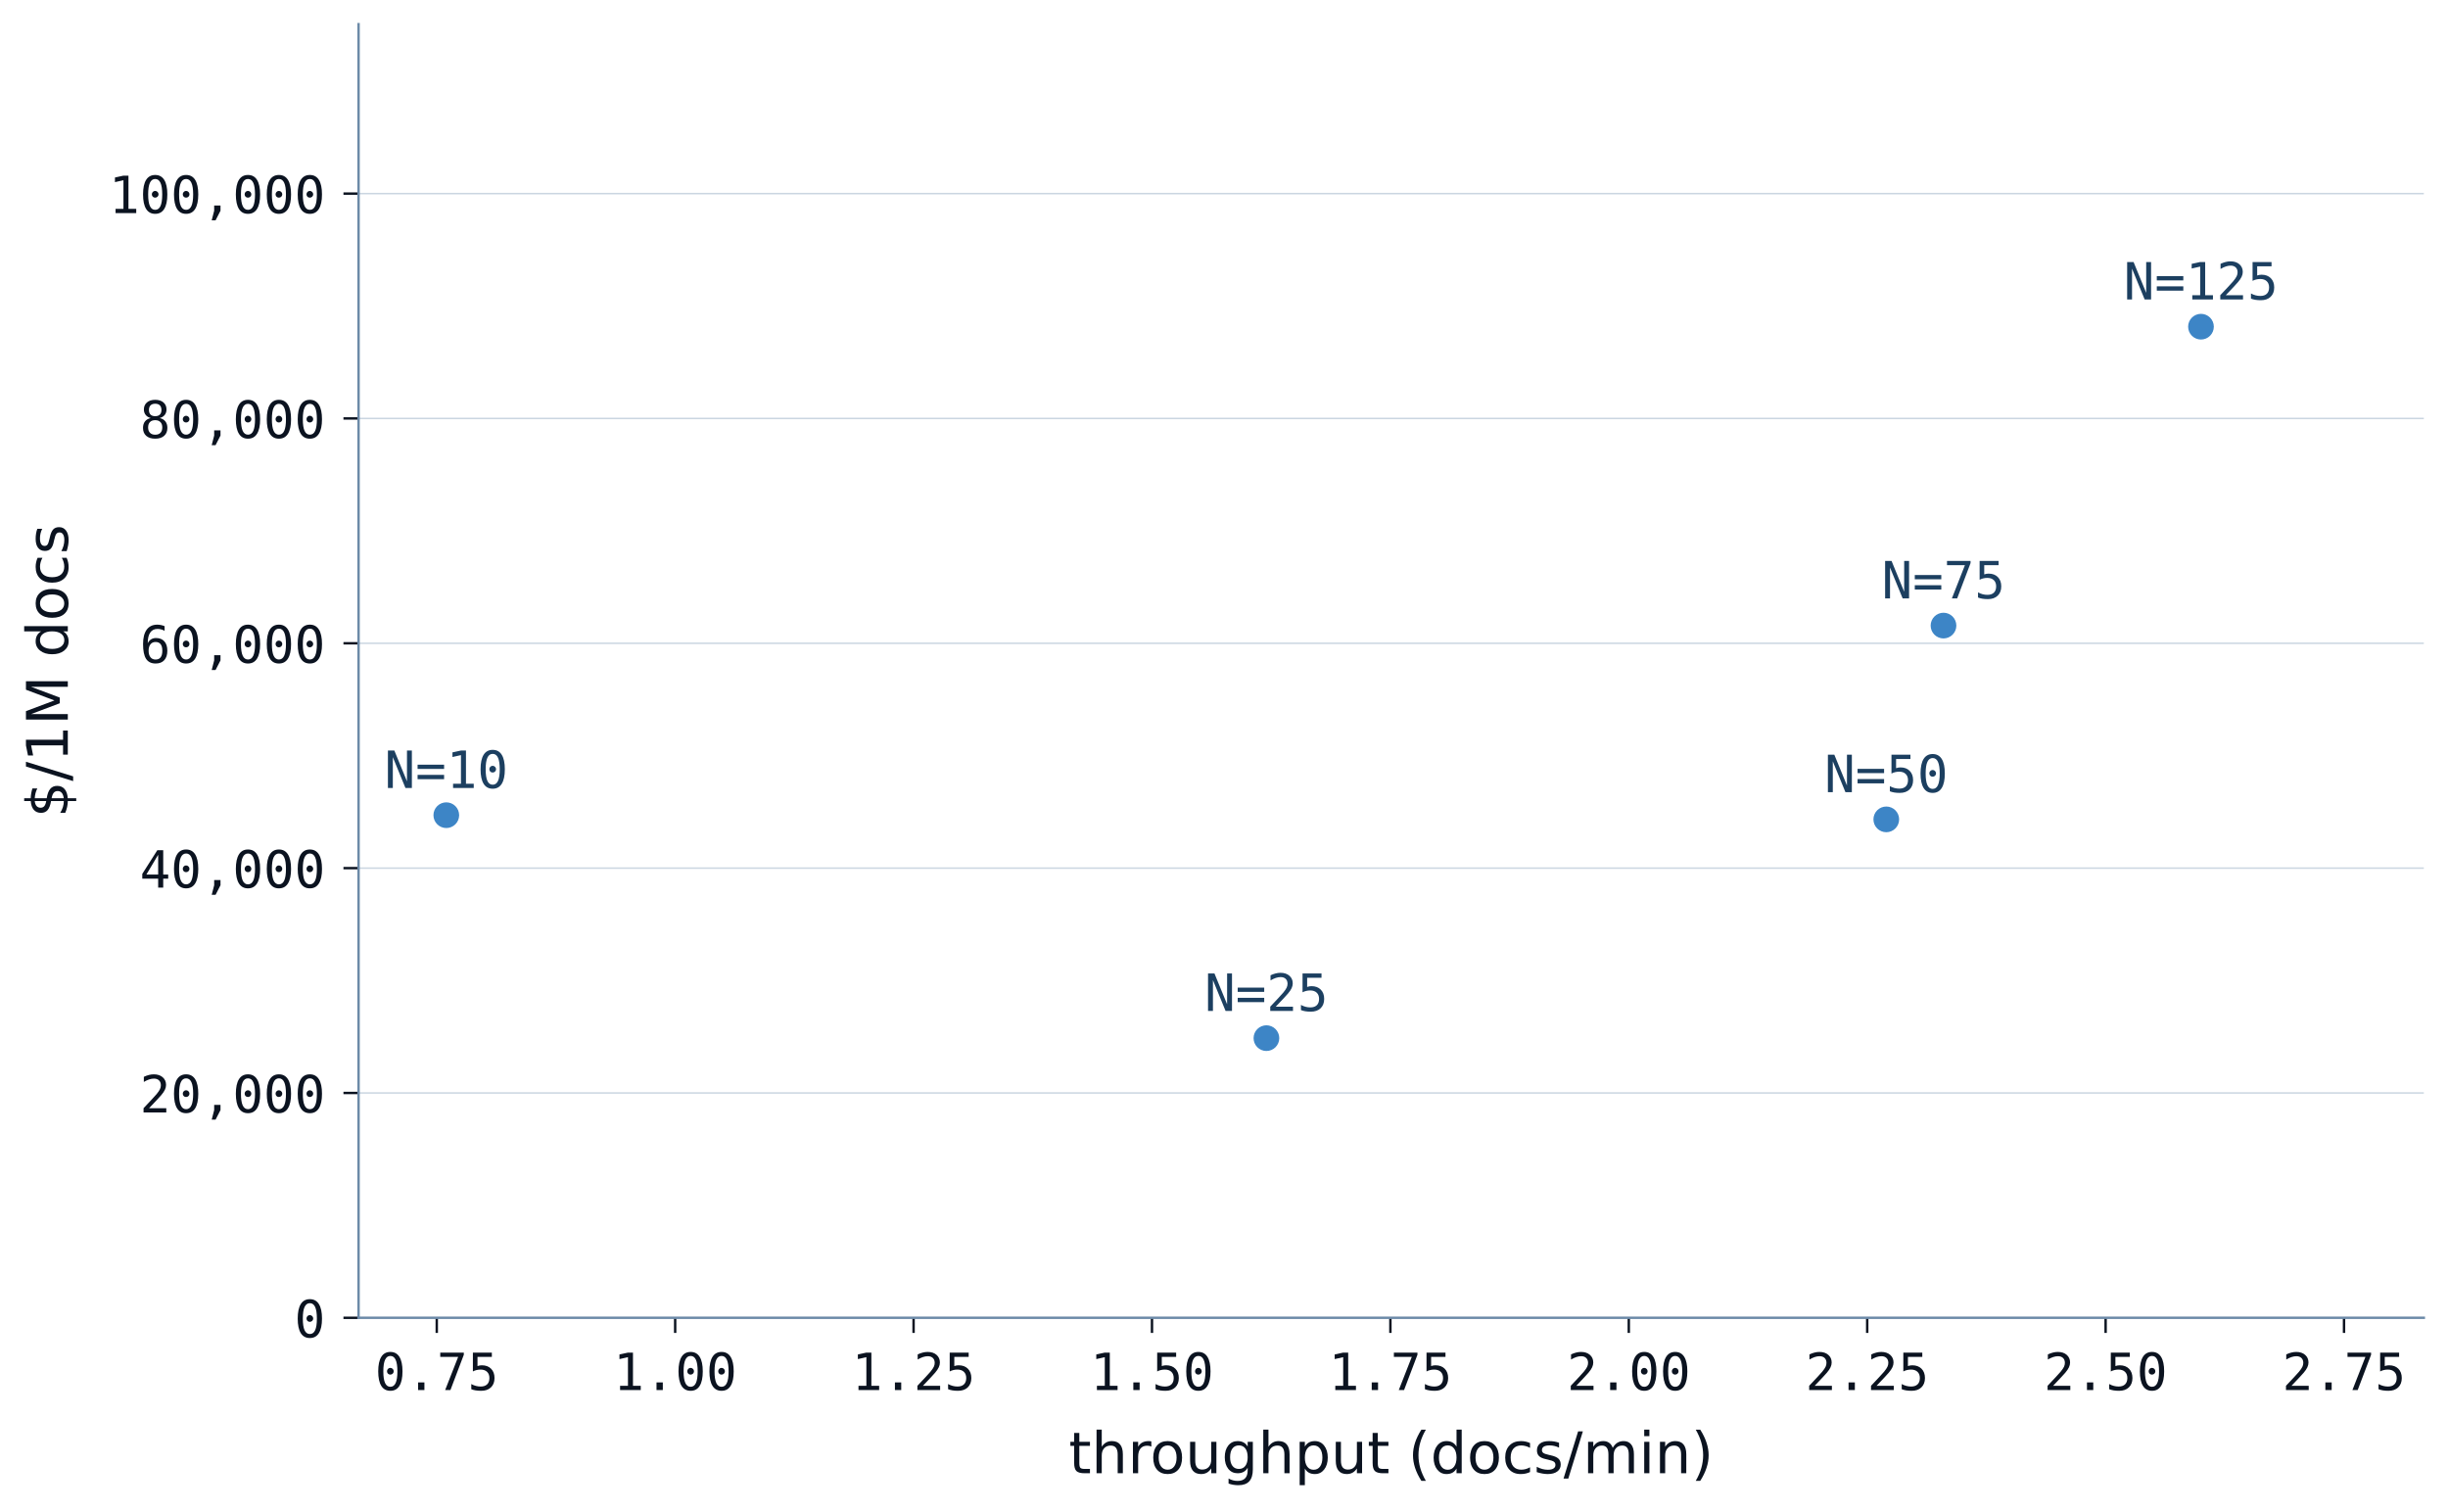
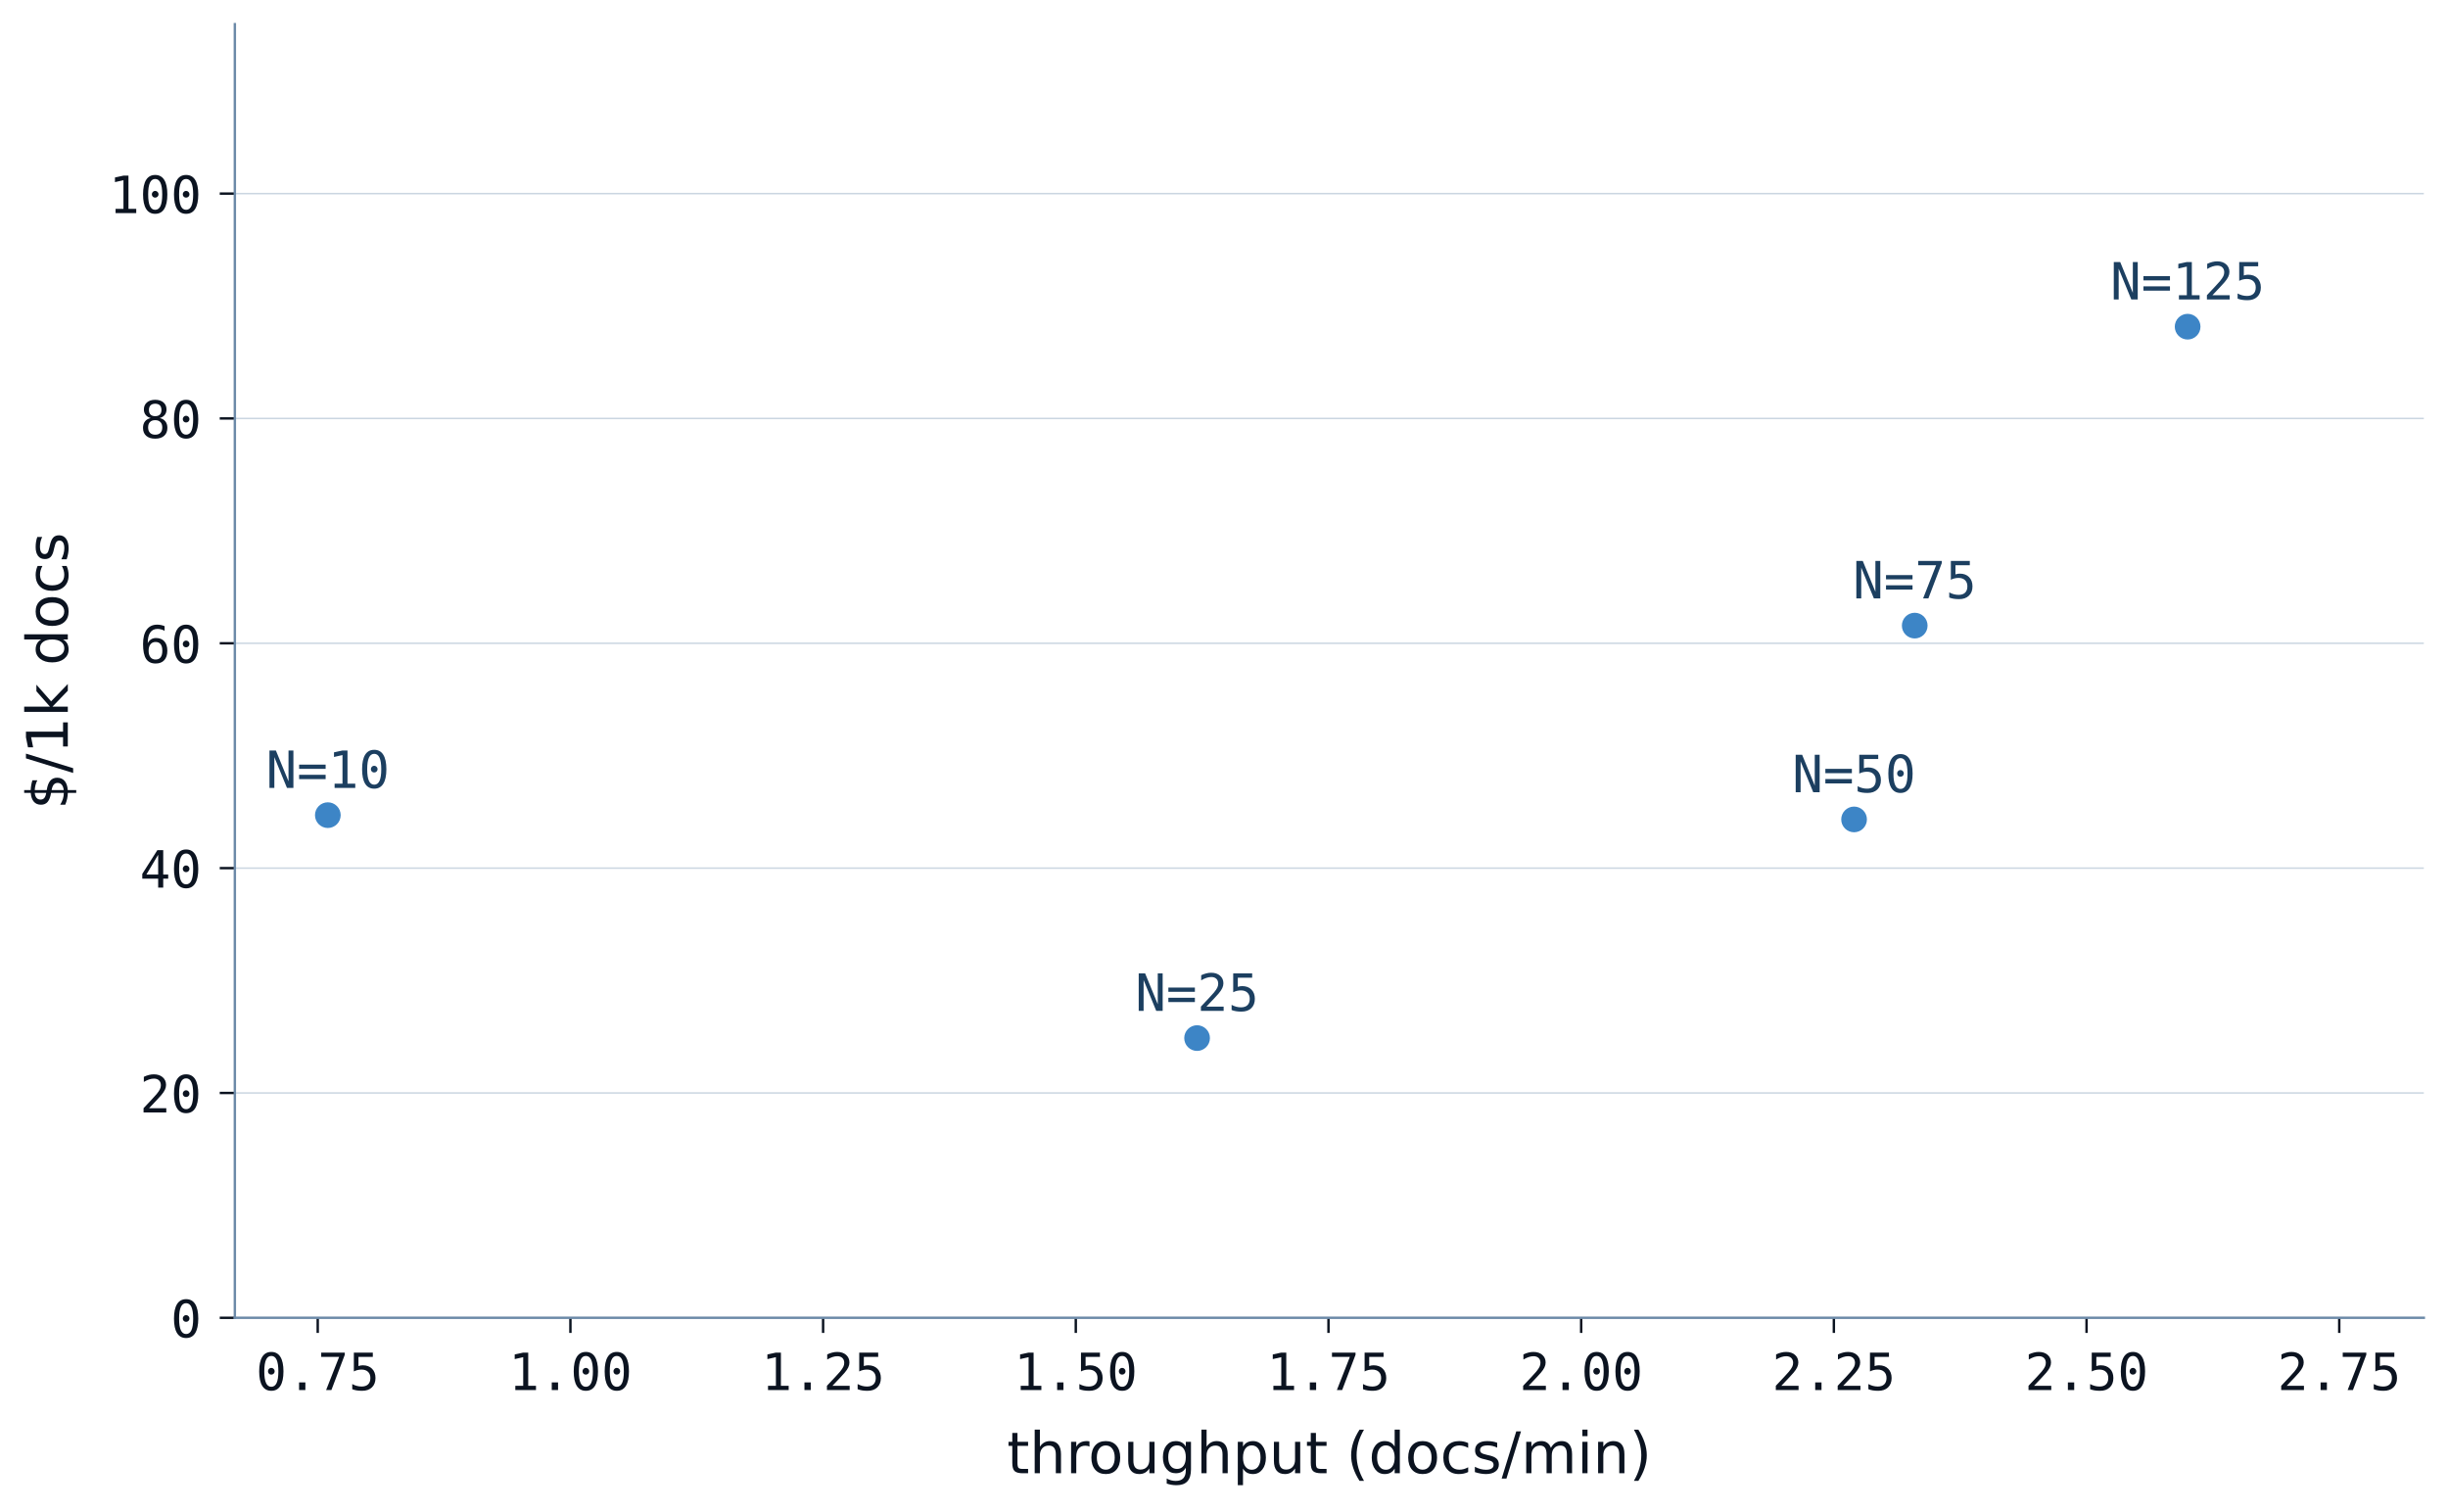
<svg xmlns="http://www.w3.org/2000/svg" xmlns:xlink="http://www.w3.org/1999/xlink" width="1620pt" height="1000pt" viewBox="0 0 1620 1000" version="1.1">
  <defs>
    <style type="text/css">*{stroke-linejoin: round; stroke-linecap: butt}</style>
  </defs>
  <g id="figure_1">
    <g id="patch_1">
      <path d="M 0 1000  L 1620 1000  L 1620 0  L 0 0  L 0 1000  z " style="fill: none" />
    </g>
    <g id="axes_1">
      <g id="patch_2">
-         <path d="M 237.286 871.997  L 1604 871.997  L 1604 16  L 237.286 16  L 237.286 871.997  z " style="fill: none" />
+         <path d="M 155.41 871.997  L 1604 871.997  L 1604 16  L 155.41 16  L 155.41 871.997  z " style="fill: none" />
      </g>
      <g id="matplotlib.axis_1">
        <g id="xtick_1">
          <g id="line2d_1">
            <defs>
              <path id="m145aa1aebd" d="M 0 0  L 0 10  " style="stroke: #0b1320; stroke-width: 1.6" />
            </defs>
            <g>
-               <use xlink:href="#m145aa1aebd" x="289.035" y="871.997" style="fill: #0b1320; stroke: #0b1320; stroke-width: 1.6" />
+               <use xlink:href="#m145aa1aebd" x="210.259" y="871.997" style="fill: #0b1320; stroke: #0b1320; stroke-width: 1.6" />
            </g>
          </g>
          <g id="text_1">
-             <text style="font-size: 34px; font-family: 'IBM Plex Mono', 'DejaVu Sans Mono', 'Bitstream Vera Sans Mono', 'Computer Modern Typewriter', 'Andale Mono', 'Nimbus Mono L', 'Courier New', 'Courier', 'Fixed', 'Terminal', monospace; text-anchor: middle; fill: #0b1320" x="289.035" y="919.829" transform="rotate(-0 289.0348 919.8291)">0.75</text>
+             <text style="font-size: 34px; font-family: 'IBM Plex Mono', 'DejaVu Sans Mono', 'Bitstream Vera Sans Mono', 'Computer Modern Typewriter', 'Andale Mono', 'Nimbus Mono L', 'Courier New', 'Courier', 'Fixed', 'Terminal', monospace; text-anchor: middle; fill: #0b1320" x="210.259" y="919.829" transform="rotate(-0 210.2587 919.8291)">0.75</text>
          </g>
        </g>
        <g id="xtick_2">
          <g id="line2d_2">
            <g>
-               <use xlink:href="#m145aa1aebd" x="446.804" y="871.997" style="fill: #0b1320; stroke: #0b1320; stroke-width: 1.6" />
+               <use xlink:href="#m145aa1aebd" x="377.48" y="871.997" style="fill: #0b1320; stroke: #0b1320; stroke-width: 1.6" />
            </g>
          </g>
          <g id="text_2">
-             <text style="font-size: 34px; font-family: 'IBM Plex Mono', 'DejaVu Sans Mono', 'Bitstream Vera Sans Mono', 'Computer Modern Typewriter', 'Andale Mono', 'Nimbus Mono L', 'Courier New', 'Courier', 'Fixed', 'Terminal', monospace; text-anchor: middle; fill: #0b1320" x="446.804" y="919.829" transform="rotate(-0 446.8044 919.8291)">1.00</text>
+             <text style="font-size: 34px; font-family: 'IBM Plex Mono', 'DejaVu Sans Mono', 'Bitstream Vera Sans Mono', 'Computer Modern Typewriter', 'Andale Mono', 'Nimbus Mono L', 'Courier New', 'Courier', 'Fixed', 'Terminal', monospace; text-anchor: middle; fill: #0b1320" x="377.48" y="919.829" transform="rotate(-0 377.4798 919.8291)">1.00</text>
          </g>
        </g>
        <g id="xtick_3">
          <g id="line2d_3">
            <g>
-               <use xlink:href="#m145aa1aebd" x="604.574" y="871.997" style="fill: #0b1320; stroke: #0b1320; stroke-width: 1.6" />
+               <use xlink:href="#m145aa1aebd" x="544.701" y="871.997" style="fill: #0b1320; stroke: #0b1320; stroke-width: 1.6" />
            </g>
          </g>
          <g id="text_3">
-             <text style="font-size: 34px; font-family: 'IBM Plex Mono', 'DejaVu Sans Mono', 'Bitstream Vera Sans Mono', 'Computer Modern Typewriter', 'Andale Mono', 'Nimbus Mono L', 'Courier New', 'Courier', 'Fixed', 'Terminal', monospace; text-anchor: middle; fill: #0b1320" x="604.574" y="919.829" transform="rotate(-0 604.574 919.8291)">1.25</text>
+             <text style="font-size: 34px; font-family: 'IBM Plex Mono', 'DejaVu Sans Mono', 'Bitstream Vera Sans Mono', 'Computer Modern Typewriter', 'Andale Mono', 'Nimbus Mono L', 'Courier New', 'Courier', 'Fixed', 'Terminal', monospace; text-anchor: middle; fill: #0b1320" x="544.701" y="919.829" transform="rotate(-0 544.701 919.8291)">1.25</text>
          </g>
        </g>
        <g id="xtick_4">
          <g id="line2d_4">
            <g>
-               <use xlink:href="#m145aa1aebd" x="762.344" y="871.997" style="fill: #0b1320; stroke: #0b1320; stroke-width: 1.6" />
+               <use xlink:href="#m145aa1aebd" x="711.922" y="871.997" style="fill: #0b1320; stroke: #0b1320; stroke-width: 1.6" />
            </g>
          </g>
          <g id="text_4">
-             <text style="font-size: 34px; font-family: 'IBM Plex Mono', 'DejaVu Sans Mono', 'Bitstream Vera Sans Mono', 'Computer Modern Typewriter', 'Andale Mono', 'Nimbus Mono L', 'Courier New', 'Courier', 'Fixed', 'Terminal', monospace; text-anchor: middle; fill: #0b1320" x="762.344" y="919.829" transform="rotate(-0 762.3435 919.8291)">1.50</text>
+             <text style="font-size: 34px; font-family: 'IBM Plex Mono', 'DejaVu Sans Mono', 'Bitstream Vera Sans Mono', 'Computer Modern Typewriter', 'Andale Mono', 'Nimbus Mono L', 'Courier New', 'Courier', 'Fixed', 'Terminal', monospace; text-anchor: middle; fill: #0b1320" x="711.922" y="919.829" transform="rotate(-0 711.9221 919.8291)">1.50</text>
          </g>
        </g>
        <g id="xtick_5">
          <g id="line2d_5">
            <g>
-               <use xlink:href="#m145aa1aebd" x="920.113" y="871.997" style="fill: #0b1320; stroke: #0b1320; stroke-width: 1.6" />
+               <use xlink:href="#m145aa1aebd" x="879.143" y="871.997" style="fill: #0b1320; stroke: #0b1320; stroke-width: 1.6" />
            </g>
          </g>
          <g id="text_5">
-             <text style="font-size: 34px; font-family: 'IBM Plex Mono', 'DejaVu Sans Mono', 'Bitstream Vera Sans Mono', 'Computer Modern Typewriter', 'Andale Mono', 'Nimbus Mono L', 'Courier New', 'Courier', 'Fixed', 'Terminal', monospace; text-anchor: middle; fill: #0b1320" x="920.113" y="919.829" transform="rotate(-0 920.1131 919.8291)">1.75</text>
+             <text style="font-size: 34px; font-family: 'IBM Plex Mono', 'DejaVu Sans Mono', 'Bitstream Vera Sans Mono', 'Computer Modern Typewriter', 'Andale Mono', 'Nimbus Mono L', 'Courier New', 'Courier', 'Fixed', 'Terminal', monospace; text-anchor: middle; fill: #0b1320" x="879.143" y="919.829" transform="rotate(-0 879.1432 919.8291)">1.75</text>
          </g>
        </g>
        <g id="xtick_6">
          <g id="line2d_6">
            <g>
-               <use xlink:href="#m145aa1aebd" x="1077.883" y="871.997" style="fill: #0b1320; stroke: #0b1320; stroke-width: 1.6" />
+               <use xlink:href="#m145aa1aebd" x="1046.364" y="871.997" style="fill: #0b1320; stroke: #0b1320; stroke-width: 1.6" />
            </g>
          </g>
          <g id="text_6">
-             <text style="font-size: 34px; font-family: 'IBM Plex Mono', 'DejaVu Sans Mono', 'Bitstream Vera Sans Mono', 'Computer Modern Typewriter', 'Andale Mono', 'Nimbus Mono L', 'Courier New', 'Courier', 'Fixed', 'Terminal', monospace; text-anchor: middle; fill: #0b1320" x="1077.883" y="919.829" transform="rotate(-0 1077.883 919.8291)">2.00</text>
+             <text style="font-size: 34px; font-family: 'IBM Plex Mono', 'DejaVu Sans Mono', 'Bitstream Vera Sans Mono', 'Computer Modern Typewriter', 'Andale Mono', 'Nimbus Mono L', 'Courier New', 'Courier', 'Fixed', 'Terminal', monospace; text-anchor: middle; fill: #0b1320" x="1046.364" y="919.829" transform="rotate(-0 1046.364 919.8291)">2.00</text>
          </g>
        </g>
        <g id="xtick_7">
          <g id="line2d_7">
            <g>
-               <use xlink:href="#m145aa1aebd" x="1235.652" y="871.997" style="fill: #0b1320; stroke: #0b1320; stroke-width: 1.6" />
+               <use xlink:href="#m145aa1aebd" x="1213.585" y="871.997" style="fill: #0b1320; stroke: #0b1320; stroke-width: 1.6" />
            </g>
          </g>
          <g id="text_7">
-             <text style="font-size: 34px; font-family: 'IBM Plex Mono', 'DejaVu Sans Mono', 'Bitstream Vera Sans Mono', 'Computer Modern Typewriter', 'Andale Mono', 'Nimbus Mono L', 'Courier New', 'Courier', 'Fixed', 'Terminal', monospace; text-anchor: middle; fill: #0b1320" x="1235.652" y="919.829" transform="rotate(-0 1235.652 919.8291)">2.25</text>
+             <text style="font-size: 34px; font-family: 'IBM Plex Mono', 'DejaVu Sans Mono', 'Bitstream Vera Sans Mono', 'Computer Modern Typewriter', 'Andale Mono', 'Nimbus Mono L', 'Courier New', 'Courier', 'Fixed', 'Terminal', monospace; text-anchor: middle; fill: #0b1320" x="1213.585" y="919.829" transform="rotate(-0 1213.585 919.8291)">2.25</text>
          </g>
        </g>
        <g id="xtick_8">
          <g id="line2d_8">
            <g>
-               <use xlink:href="#m145aa1aebd" x="1393.422" y="871.997" style="fill: #0b1320; stroke: #0b1320; stroke-width: 1.6" />
+               <use xlink:href="#m145aa1aebd" x="1380.807" y="871.997" style="fill: #0b1320; stroke: #0b1320; stroke-width: 1.6" />
            </g>
          </g>
          <g id="text_8">
-             <text style="font-size: 34px; font-family: 'IBM Plex Mono', 'DejaVu Sans Mono', 'Bitstream Vera Sans Mono', 'Computer Modern Typewriter', 'Andale Mono', 'Nimbus Mono L', 'Courier New', 'Courier', 'Fixed', 'Terminal', monospace; text-anchor: middle; fill: #0b1320" x="1393.422" y="919.829" transform="rotate(-0 1393.422 919.8291)">2.50</text>
+             <text style="font-size: 34px; font-family: 'IBM Plex Mono', 'DejaVu Sans Mono', 'Bitstream Vera Sans Mono', 'Computer Modern Typewriter', 'Andale Mono', 'Nimbus Mono L', 'Courier New', 'Courier', 'Fixed', 'Terminal', monospace; text-anchor: middle; fill: #0b1320" x="1380.807" y="919.829" transform="rotate(-0 1380.807 919.8291)">2.50</text>
          </g>
        </g>
        <g id="xtick_9">
          <g id="line2d_9">
            <g>
-               <use xlink:href="#m145aa1aebd" x="1551.191" y="871.997" style="fill: #0b1320; stroke: #0b1320; stroke-width: 1.6" />
+               <use xlink:href="#m145aa1aebd" x="1548.028" y="871.997" style="fill: #0b1320; stroke: #0b1320; stroke-width: 1.6" />
            </g>
          </g>
          <g id="text_9">
-             <text style="font-size: 34px; font-family: 'IBM Plex Mono', 'DejaVu Sans Mono', 'Bitstream Vera Sans Mono', 'Computer Modern Typewriter', 'Andale Mono', 'Nimbus Mono L', 'Courier New', 'Courier', 'Fixed', 'Terminal', monospace; text-anchor: middle; fill: #0b1320" x="1551.191" y="919.829" transform="rotate(-0 1551.191 919.8291)">2.75</text>
+             <text style="font-size: 34px; font-family: 'IBM Plex Mono', 'DejaVu Sans Mono', 'Bitstream Vera Sans Mono', 'Computer Modern Typewriter', 'Andale Mono', 'Nimbus Mono L', 'Courier New', 'Courier', 'Fixed', 'Terminal', monospace; text-anchor: middle; fill: #0b1320" x="1548.028" y="919.829" transform="rotate(-0 1548.028 919.8291)">2.75</text>
          </g>
        </g>
        <g id="text_10">
-           <text style="font-size: 38px; font-family: 'Poppins', sans-serif, 'DejaVu Sans'; text-anchor: middle; fill: #0b1320" x="920.643" y="974.871" transform="rotate(-0 920.6432 974.8711)">throughput  (docs/min)</text>
+           <text style="font-size: 38px; font-family: 'Poppins', sans-serif, 'DejaVu Sans'; text-anchor: middle; fill: #0b1320" x="879.705" y="974.871" transform="rotate(-0 879.7051 974.8711)">throughput  (docs/min)</text>
        </g>
      </g>
      <g id="matplotlib.axis_2">
        <g id="ytick_1">
          <g id="line2d_10">
-             <path d="M 237.286 871.997  L 1604 871.997  " clip-path="url(#p20e884361e)" style="fill: none; stroke: #6c8aa8; stroke-opacity: 0.35; stroke-linecap: square" />
+             <path d="M 155.41 871.997  L 1604 871.997  " clip-path="url(#pdbe92b659c)" style="fill: none; stroke: #6c8aa8; stroke-opacity: 0.35; stroke-linecap: square" />
          </g>
          <g id="line2d_11">
            <defs>
              <path id="me648679972" d="M 0 0  L -10 0  " style="stroke: #0b1320; stroke-width: 1.6" />
            </defs>
            <g>
-               <use xlink:href="#me648679972" x="237.286" y="871.997" style="fill: #0b1320; stroke: #0b1320; stroke-width: 1.6" />
+               <use xlink:href="#me648679972" x="155.41" y="871.997" style="fill: #0b1320; stroke: #0b1320; stroke-width: 1.6" />
            </g>
          </g>
          <g id="text_11">
-             <text style="font-size: 34px; font-family: 'IBM Plex Mono', 'DejaVu Sans Mono', 'Bitstream Vera Sans Mono', 'Computer Modern Typewriter', 'Andale Mono', 'Nimbus Mono L', 'Courier New', 'Courier', 'Fixed', 'Terminal', monospace; text-anchor: end; fill: #0b1320" x="215.286" y="884.913" transform="rotate(-0 215.2864 884.913)">0</text>
+             <text style="font-size: 34px; font-family: 'IBM Plex Mono', 'DejaVu Sans Mono', 'Bitstream Vera Sans Mono', 'Computer Modern Typewriter', 'Andale Mono', 'Nimbus Mono L', 'Courier New', 'Courier', 'Fixed', 'Terminal', monospace; text-anchor: end; fill: #0b1320" x="133.41" y="884.913" transform="rotate(-0 133.4102 884.913)">0</text>
          </g>
        </g>
        <g id="ytick_2">
          <g id="line2d_12">
-             <path d="M 237.286 723.218  L 1604 723.218  " clip-path="url(#p20e884361e)" style="fill: none; stroke: #6c8aa8; stroke-opacity: 0.35; stroke-linecap: square" />
+             <path d="M 155.41 723.216  L 1604 723.216  " clip-path="url(#pdbe92b659c)" style="fill: none; stroke: #6c8aa8; stroke-opacity: 0.35; stroke-linecap: square" />
          </g>
          <g id="line2d_13">
            <g>
-               <use xlink:href="#me648679972" x="237.286" y="723.218" style="fill: #0b1320; stroke: #0b1320; stroke-width: 1.6" />
+               <use xlink:href="#me648679972" x="155.41" y="723.216" style="fill: #0b1320; stroke: #0b1320; stroke-width: 1.6" />
            </g>
          </g>
          <g id="text_12">
-             <text style="font-size: 34px; font-family: 'IBM Plex Mono', 'DejaVu Sans Mono', 'Bitstream Vera Sans Mono', 'Computer Modern Typewriter', 'Andale Mono', 'Nimbus Mono L', 'Courier New', 'Courier', 'Fixed', 'Terminal', monospace; text-anchor: end; fill: #0b1320" x="215.286" y="736.134" transform="rotate(-0 215.2864 736.1344)">20,000</text>
+             <text style="font-size: 34px; font-family: 'IBM Plex Mono', 'DejaVu Sans Mono', 'Bitstream Vera Sans Mono', 'Computer Modern Typewriter', 'Andale Mono', 'Nimbus Mono L', 'Courier New', 'Courier', 'Fixed', 'Terminal', monospace; text-anchor: end; fill: #0b1320" x="133.41" y="736.132" transform="rotate(-0 133.4102 736.1323)">20</text>
          </g>
        </g>
        <g id="ytick_3">
          <g id="line2d_14">
-             <path d="M 237.286 574.44  L 1604 574.44  " clip-path="url(#p20e884361e)" style="fill: none; stroke: #6c8aa8; stroke-opacity: 0.35; stroke-linecap: square" />
+             <path d="M 155.41 574.436  L 1604 574.436  " clip-path="url(#pdbe92b659c)" style="fill: none; stroke: #6c8aa8; stroke-opacity: 0.35; stroke-linecap: square" />
          </g>
          <g id="line2d_15">
            <g>
-               <use xlink:href="#me648679972" x="237.286" y="574.44" style="fill: #0b1320; stroke: #0b1320; stroke-width: 1.6" />
+               <use xlink:href="#me648679972" x="155.41" y="574.436" style="fill: #0b1320; stroke: #0b1320; stroke-width: 1.6" />
            </g>
          </g>
          <g id="text_13">
-             <text style="font-size: 34px; font-family: 'IBM Plex Mono', 'DejaVu Sans Mono', 'Bitstream Vera Sans Mono', 'Computer Modern Typewriter', 'Andale Mono', 'Nimbus Mono L', 'Courier New', 'Courier', 'Fixed', 'Terminal', monospace; text-anchor: end; fill: #0b1320" x="215.286" y="587.356" transform="rotate(-0 215.2864 587.3558)">40,000</text>
+             <text style="font-size: 34px; font-family: 'IBM Plex Mono', 'DejaVu Sans Mono', 'Bitstream Vera Sans Mono', 'Computer Modern Typewriter', 'Andale Mono', 'Nimbus Mono L', 'Courier New', 'Courier', 'Fixed', 'Terminal', monospace; text-anchor: end; fill: #0b1320" x="133.41" y="587.352" transform="rotate(-0 133.4102 587.3515)">40</text>
          </g>
        </g>
        <g id="ytick_4">
          <g id="line2d_16">
-             <path d="M 237.286 425.661  L 1604 425.661  " clip-path="url(#p20e884361e)" style="fill: none; stroke: #6c8aa8; stroke-opacity: 0.35; stroke-linecap: square" />
+             <path d="M 155.41 425.655  L 1604 425.655  " clip-path="url(#pdbe92b659c)" style="fill: none; stroke: #6c8aa8; stroke-opacity: 0.35; stroke-linecap: square" />
          </g>
          <g id="line2d_17">
            <g>
-               <use xlink:href="#me648679972" x="237.286" y="425.661" style="fill: #0b1320; stroke: #0b1320; stroke-width: 1.6" />
+               <use xlink:href="#me648679972" x="155.41" y="425.655" style="fill: #0b1320; stroke: #0b1320; stroke-width: 1.6" />
            </g>
          </g>
          <g id="text_14">
-             <text style="font-size: 34px; font-family: 'IBM Plex Mono', 'DejaVu Sans Mono', 'Bitstream Vera Sans Mono', 'Computer Modern Typewriter', 'Andale Mono', 'Nimbus Mono L', 'Courier New', 'Courier', 'Fixed', 'Terminal', monospace; text-anchor: end; fill: #0b1320" x="215.286" y="438.577" transform="rotate(-0 215.2864 438.5771)">60,000</text>
+             <text style="font-size: 34px; font-family: 'IBM Plex Mono', 'DejaVu Sans Mono', 'Bitstream Vera Sans Mono', 'Computer Modern Typewriter', 'Andale Mono', 'Nimbus Mono L', 'Courier New', 'Courier', 'Fixed', 'Terminal', monospace; text-anchor: end; fill: #0b1320" x="133.41" y="438.571" transform="rotate(-0 133.4102 438.5708)">60</text>
          </g>
        </g>
        <g id="ytick_5">
          <g id="line2d_18">
-             <path d="M 237.286 276.882  L 1604 276.882  " clip-path="url(#p20e884361e)" style="fill: none; stroke: #6c8aa8; stroke-opacity: 0.35; stroke-linecap: square" />
+             <path d="M 155.41 276.874  L 1604 276.874  " clip-path="url(#pdbe92b659c)" style="fill: none; stroke: #6c8aa8; stroke-opacity: 0.35; stroke-linecap: square" />
          </g>
          <g id="line2d_19">
            <g>
-               <use xlink:href="#me648679972" x="237.286" y="276.882" style="fill: #0b1320; stroke: #0b1320; stroke-width: 1.6" />
+               <use xlink:href="#me648679972" x="155.41" y="276.874" style="fill: #0b1320; stroke: #0b1320; stroke-width: 1.6" />
            </g>
          </g>
          <g id="text_15">
-             <text style="font-size: 34px; font-family: 'IBM Plex Mono', 'DejaVu Sans Mono', 'Bitstream Vera Sans Mono', 'Computer Modern Typewriter', 'Andale Mono', 'Nimbus Mono L', 'Courier New', 'Courier', 'Fixed', 'Terminal', monospace; text-anchor: end; fill: #0b1320" x="215.286" y="289.798" transform="rotate(-0 215.2864 289.7985)">80,000</text>
+             <text style="font-size: 34px; font-family: 'IBM Plex Mono', 'DejaVu Sans Mono', 'Bitstream Vera Sans Mono', 'Computer Modern Typewriter', 'Andale Mono', 'Nimbus Mono L', 'Courier New', 'Courier', 'Fixed', 'Terminal', monospace; text-anchor: end; fill: #0b1320" x="133.41" y="289.79" transform="rotate(-0 133.4102 289.79)">80</text>
          </g>
        </g>
        <g id="ytick_6">
          <g id="line2d_20">
-             <path d="M 237.286 128.104  L 1604 128.104  " clip-path="url(#p20e884361e)" style="fill: none; stroke: #6c8aa8; stroke-opacity: 0.35; stroke-linecap: square" />
+             <path d="M 155.41 128.093  L 1604 128.093  " clip-path="url(#pdbe92b659c)" style="fill: none; stroke: #6c8aa8; stroke-opacity: 0.35; stroke-linecap: square" />
          </g>
          <g id="line2d_21">
            <g>
-               <use xlink:href="#me648679972" x="237.286" y="128.104" style="fill: #0b1320; stroke: #0b1320; stroke-width: 1.6" />
+               <use xlink:href="#me648679972" x="155.41" y="128.093" style="fill: #0b1320; stroke: #0b1320; stroke-width: 1.6" />
            </g>
          </g>
          <g id="text_16">
-             <text style="font-size: 34px; font-family: 'IBM Plex Mono', 'DejaVu Sans Mono', 'Bitstream Vera Sans Mono', 'Computer Modern Typewriter', 'Andale Mono', 'Nimbus Mono L', 'Courier New', 'Courier', 'Fixed', 'Terminal', monospace; text-anchor: end; fill: #0b1320" x="215.286" y="141.02" transform="rotate(-0 215.2864 141.0198)">100,000</text>
+             <text style="font-size: 34px; font-family: 'IBM Plex Mono', 'DejaVu Sans Mono', 'Bitstream Vera Sans Mono', 'Computer Modern Typewriter', 'Andale Mono', 'Nimbus Mono L', 'Courier New', 'Courier', 'Fixed', 'Terminal', monospace; text-anchor: end; fill: #0b1320" x="133.41" y="141.009" transform="rotate(-0 133.4102 141.0092)">100</text>
          </g>
        </g>
        <g id="text_17">
-           <text style="font-size: 38px; font-family: 'Poppins', sans-serif, 'DejaVu Sans'; text-anchor: middle; fill: #0b1320" x="44.874" y="443.999" transform="rotate(-90 44.87406 443.9985)">$/1M docs</text>
+           <text style="font-size: 38px; font-family: 'Poppins', sans-serif, 'DejaVu Sans'; text-anchor: middle; fill: #0b1320" x="44.874" y="443.999" transform="rotate(-90 44.87406 443.9985)">$/1k docs</text>
        </g>
      </g>
      <g id="patch_3">
-         <path d="M 237.286 871.997  L 237.286 16  " style="fill: none; stroke: #6c8aa8; stroke-width: 1.6; stroke-linejoin: miter; stroke-linecap: square" />
+         <path d="M 155.41 871.997  L 155.41 16  " style="fill: none; stroke: #6c8aa8; stroke-width: 1.6; stroke-linejoin: miter; stroke-linecap: square" />
      </g>
      <g id="patch_4">
-         <path d="M 237.286 871.997  L 1604 871.997  " style="fill: none; stroke: #6c8aa8; stroke-width: 1.6; stroke-linejoin: miter; stroke-linecap: square" />
+         <path d="M 155.41 871.997  L 1604 871.997  " style="fill: none; stroke: #6c8aa8; stroke-width: 1.6; stroke-linejoin: miter; stroke-linecap: square" />
      </g>
      <g id="line2d_22">
        <defs>
          <path id="ma0158c9866" d="M 0 8  C 2.122 8 4.157 7.157 5.657 5.657  C 7.157 4.157 8 2.122 8 0  C 8 -2.122 7.157 -4.157 5.657 -5.657  C 4.157 -7.157 2.122 -8 0 -8  C -2.122 -8 -4.157 -7.157 -5.657 -5.657  C -7.157 -4.157 -8 -2.122 -8 0  C -8 2.122 -7.157 4.157 -5.657 5.657  C -4.157 7.157 -2.122 8 0 8  z " style="stroke: #3d85c6" />
        </defs>
-         <g clip-path="url(#p20e884361e)">
-           <use xlink:href="#ma0158c9866" x="295.346" y="539.425" style="fill: #3d85c6; stroke: #3d85c6" />
-           <use xlink:href="#ma0158c9866" x="838.073" y="686.954" style="fill: #3d85c6; stroke: #3d85c6" />
-           <use xlink:href="#ma0158c9866" x="1248.274" y="542.192" style="fill: #3d85c6; stroke: #3d85c6" />
-           <use xlink:href="#ma0158c9866" x="1286.138" y="413.96" style="fill: #3d85c6; stroke: #3d85c6" />
-           <use xlink:href="#ma0158c9866" x="1456.53" y="216.173" style="fill: #3d85c6; stroke: #3d85c6" />
+         <g clip-path="url(#pdbe92b659c)">
+           <use xlink:href="#ma0158c9866" x="216.948" y="539.398" style="fill: #3d85c6; stroke: #3d85c6" />
+           <use xlink:href="#ma0158c9866" x="792.188" y="686.914" style="fill: #3d85c6; stroke: #3d85c6" />
+           <use xlink:href="#ma0158c9866" x="1226.963" y="542.224" style="fill: #3d85c6; stroke: #3d85c6" />
+           <use xlink:href="#ma0158c9866" x="1267.096" y="413.975" style="fill: #3d85c6; stroke: #3d85c6" />
+           <use xlink:href="#ma0158c9866" x="1447.695" y="216.171" style="fill: #3d85c6; stroke: #3d85c6" />
        </g>
      </g>
      <g id="text_18">
-         <text style="font-size: 34px; font-family: 'IBM Plex Mono', 'DejaVu Sans Mono', 'Bitstream Vera Sans Mono', 'Computer Modern Typewriter', 'Andale Mono', 'Nimbus Mono L', 'Courier New', 'Courier', 'Fixed', 'Terminal', monospace; text-anchor: middle; fill: #1c3f60" x="295.346" y="521.425" transform="rotate(-0 295.3456 521.4247)">N=10</text>
+         <text style="font-size: 34px; font-family: 'IBM Plex Mono', 'DejaVu Sans Mono', 'Bitstream Vera Sans Mono', 'Computer Modern Typewriter', 'Andale Mono', 'Nimbus Mono L', 'Courier New', 'Courier', 'Fixed', 'Terminal', monospace; text-anchor: middle; fill: #1c3f60" x="216.948" y="521.398" transform="rotate(-0 216.9475 521.3976)">N=10</text>
      </g>
      <g id="text_19">
-         <text style="font-size: 34px; font-family: 'IBM Plex Mono', 'DejaVu Sans Mono', 'Bitstream Vera Sans Mono', 'Computer Modern Typewriter', 'Andale Mono', 'Nimbus Mono L', 'Courier New', 'Courier', 'Fixed', 'Terminal', monospace; text-anchor: middle; fill: #1c3f60" x="838.073" y="668.954" transform="rotate(-0 838.0729 668.9536)">N=25</text>
+         <text style="font-size: 34px; font-family: 'IBM Plex Mono', 'DejaVu Sans Mono', 'Bitstream Vera Sans Mono', 'Computer Modern Typewriter', 'Andale Mono', 'Nimbus Mono L', 'Courier New', 'Courier', 'Fixed', 'Terminal', monospace; text-anchor: middle; fill: #1c3f60" x="792.188" y="668.914" transform="rotate(-0 792.1882 668.9138)">N=25</text>
      </g>
      <g id="text_20">
-         <text style="font-size: 34px; font-family: 'IBM Plex Mono', 'DejaVu Sans Mono', 'Bitstream Vera Sans Mono', 'Computer Modern Typewriter', 'Andale Mono', 'Nimbus Mono L', 'Courier New', 'Courier', 'Fixed', 'Terminal', monospace; text-anchor: middle; fill: #1c3f60" x="1248.274" y="524.192" transform="rotate(-0 1248.274 524.192)">N=50</text>
+         <text style="font-size: 34px; font-family: 'IBM Plex Mono', 'DejaVu Sans Mono', 'Bitstream Vera Sans Mono', 'Computer Modern Typewriter', 'Andale Mono', 'Nimbus Mono L', 'Courier New', 'Courier', 'Fixed', 'Terminal', monospace; text-anchor: middle; fill: #1c3f60" x="1226.963" y="524.224" transform="rotate(-0 1226.963 524.2245)">N=50</text>
      </g>
      <g id="text_21">
-         <text style="font-size: 34px; font-family: 'IBM Plex Mono', 'DejaVu Sans Mono', 'Bitstream Vera Sans Mono', 'Computer Modern Typewriter', 'Andale Mono', 'Nimbus Mono L', 'Courier New', 'Courier', 'Fixed', 'Terminal', monospace; text-anchor: middle; fill: #1c3f60" x="1286.138" y="395.96" transform="rotate(-0 1286.138 395.9597)">N=75</text>
+         <text style="font-size: 34px; font-family: 'IBM Plex Mono', 'DejaVu Sans Mono', 'Bitstream Vera Sans Mono', 'Computer Modern Typewriter', 'Andale Mono', 'Nimbus Mono L', 'Courier New', 'Courier', 'Fixed', 'Terminal', monospace; text-anchor: middle; fill: #1c3f60" x="1267.096" y="395.975" transform="rotate(-0 1267.096 395.9755)">N=75</text>
      </g>
      <g id="text_22">
-         <text style="font-size: 34px; font-family: 'IBM Plex Mono', 'DejaVu Sans Mono', 'Bitstream Vera Sans Mono', 'Computer Modern Typewriter', 'Andale Mono', 'Nimbus Mono L', 'Courier New', 'Courier', 'Fixed', 'Terminal', monospace; text-anchor: middle; fill: #1c3f60" x="1456.53" y="198.173" transform="rotate(-0 1456.53 198.1733)">N=125</text>
+         <text style="font-size: 34px; font-family: 'IBM Plex Mono', 'DejaVu Sans Mono', 'Bitstream Vera Sans Mono', 'Computer Modern Typewriter', 'Andale Mono', 'Nimbus Mono L', 'Courier New', 'Courier', 'Fixed', 'Terminal', monospace; text-anchor: middle; fill: #1c3f60" x="1447.695" y="198.171" transform="rotate(-0 1447.695 198.1714)">N=125</text>
      </g>
    </g>
  </g>
  <defs>
-     <clipPath id="p20e884361e">
-       <rect x="237.286" y="16" width="1366.714" height="855.997" />
+     <clipPath id="pdbe92b659c">
+       <rect x="155.41" y="16" width="1448.59" height="855.997" />
    </clipPath>
  </defs>
</svg>
